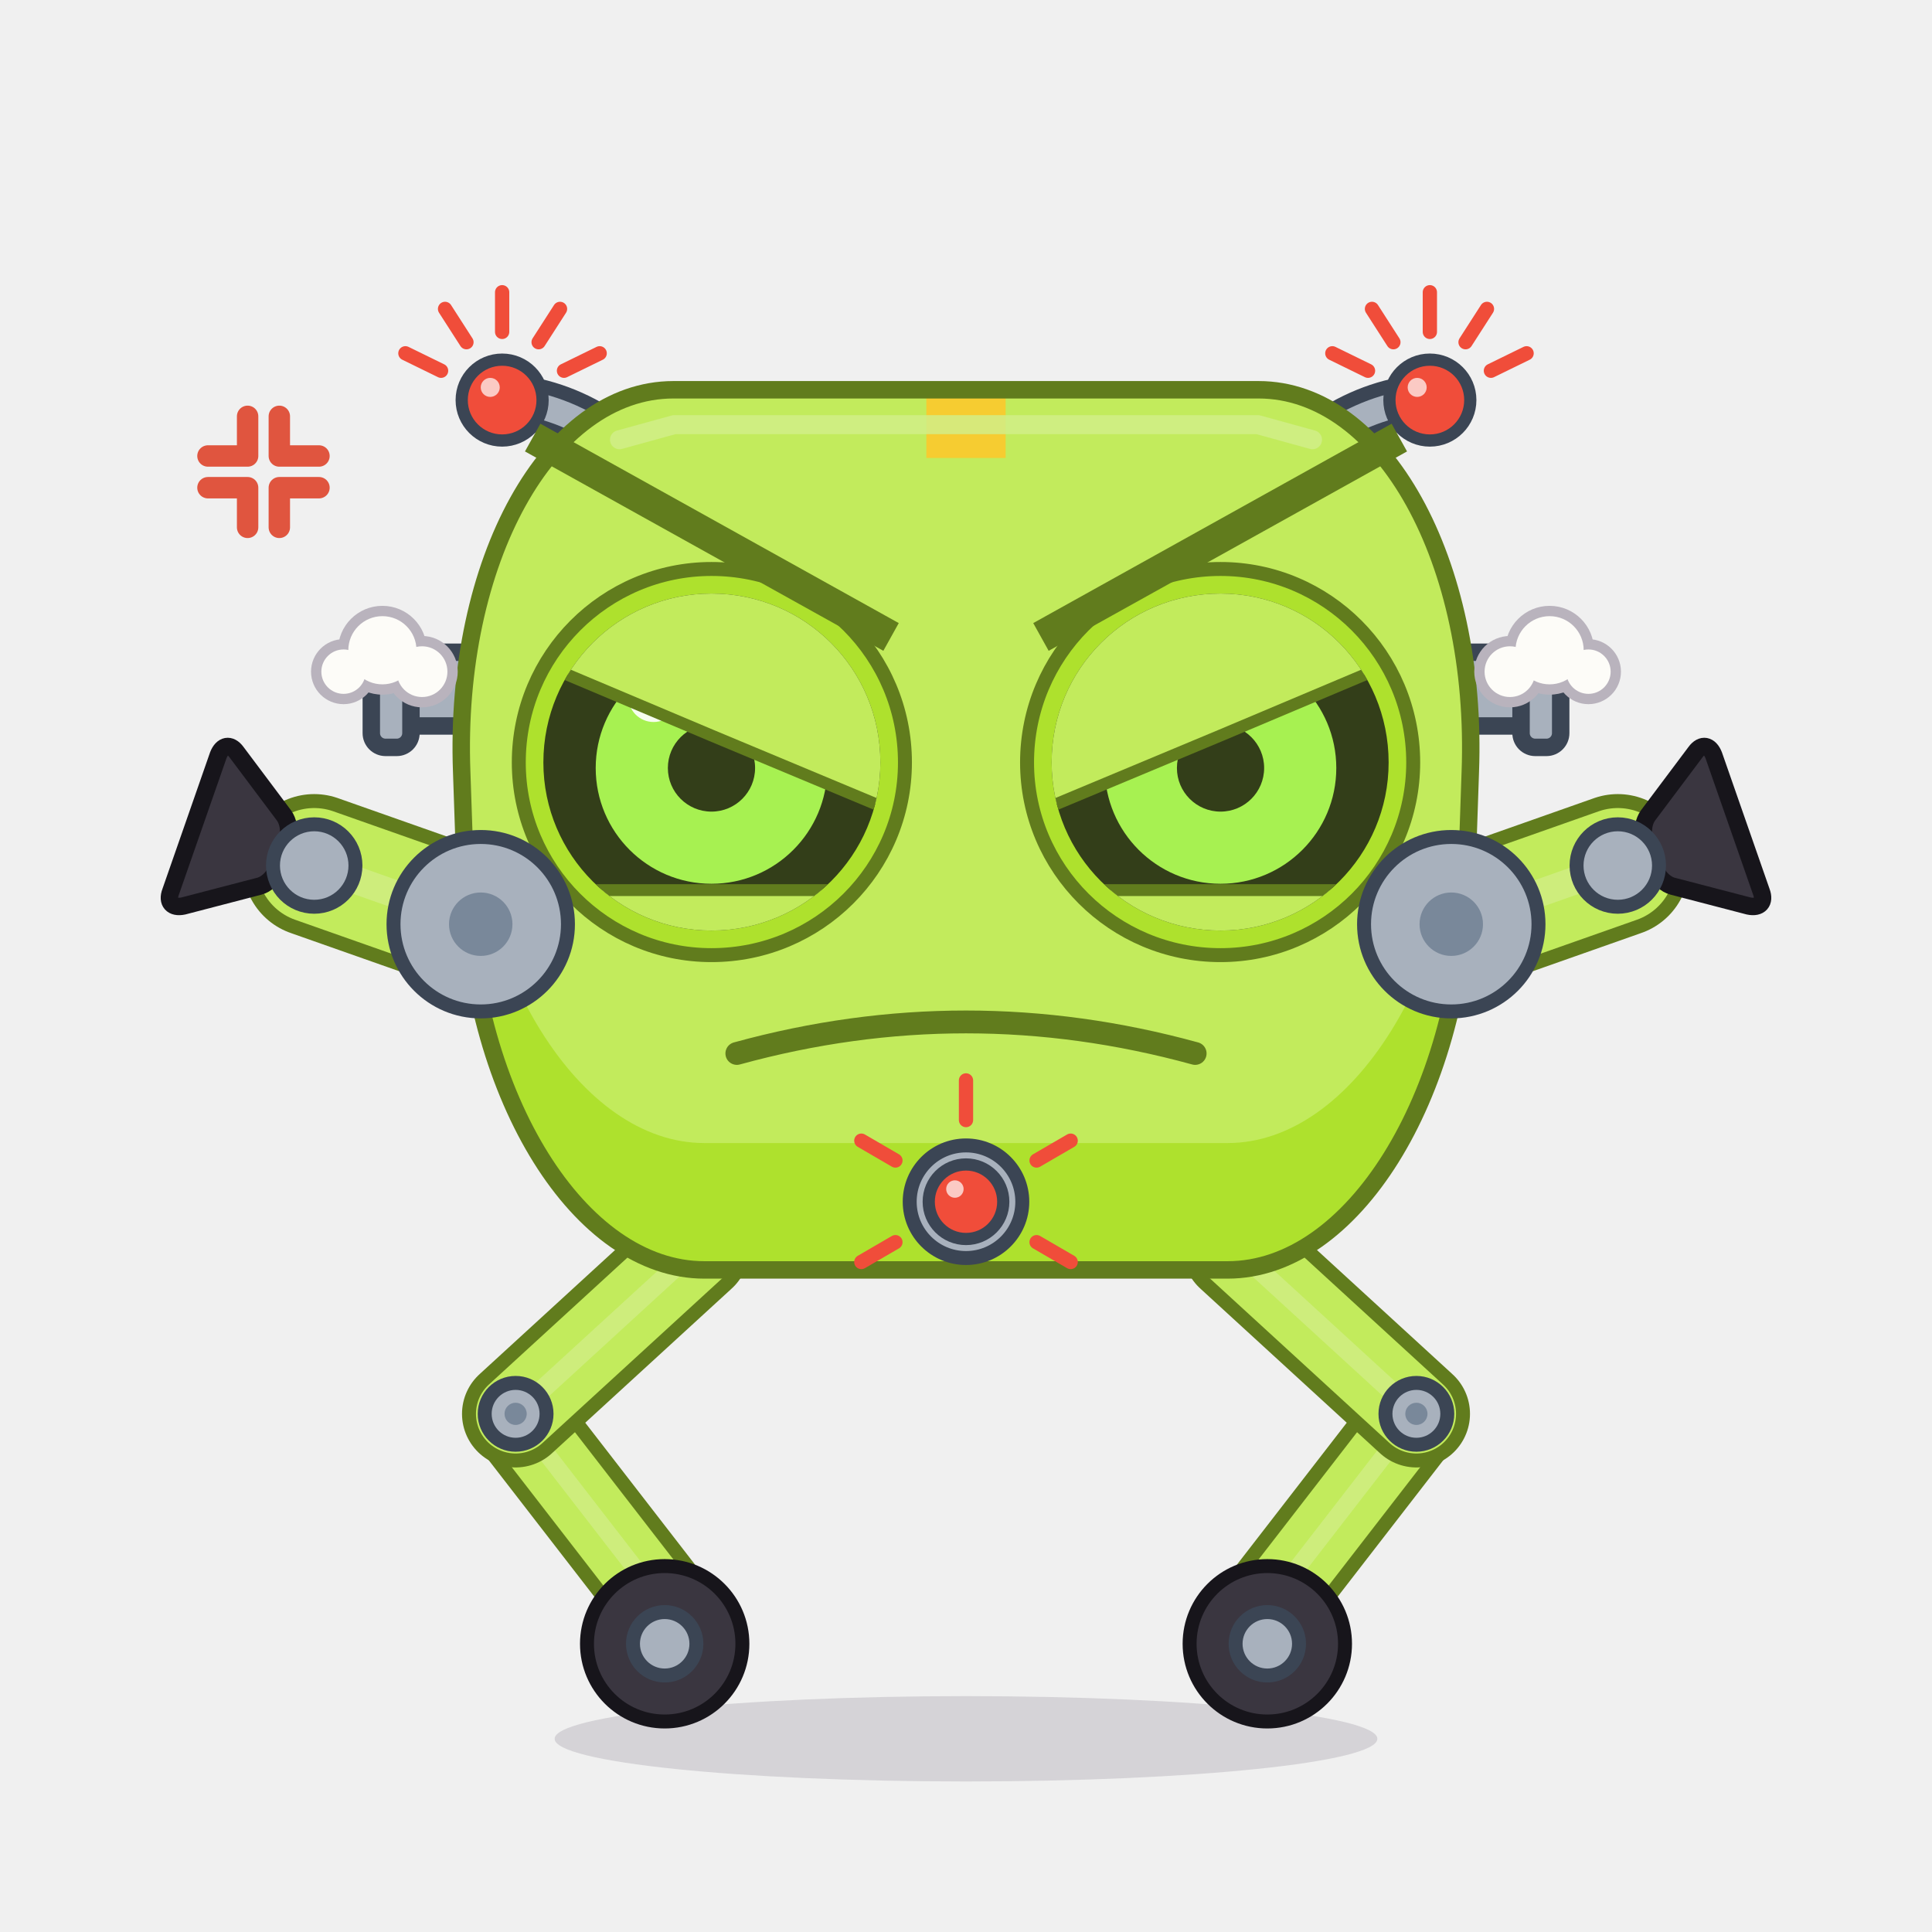
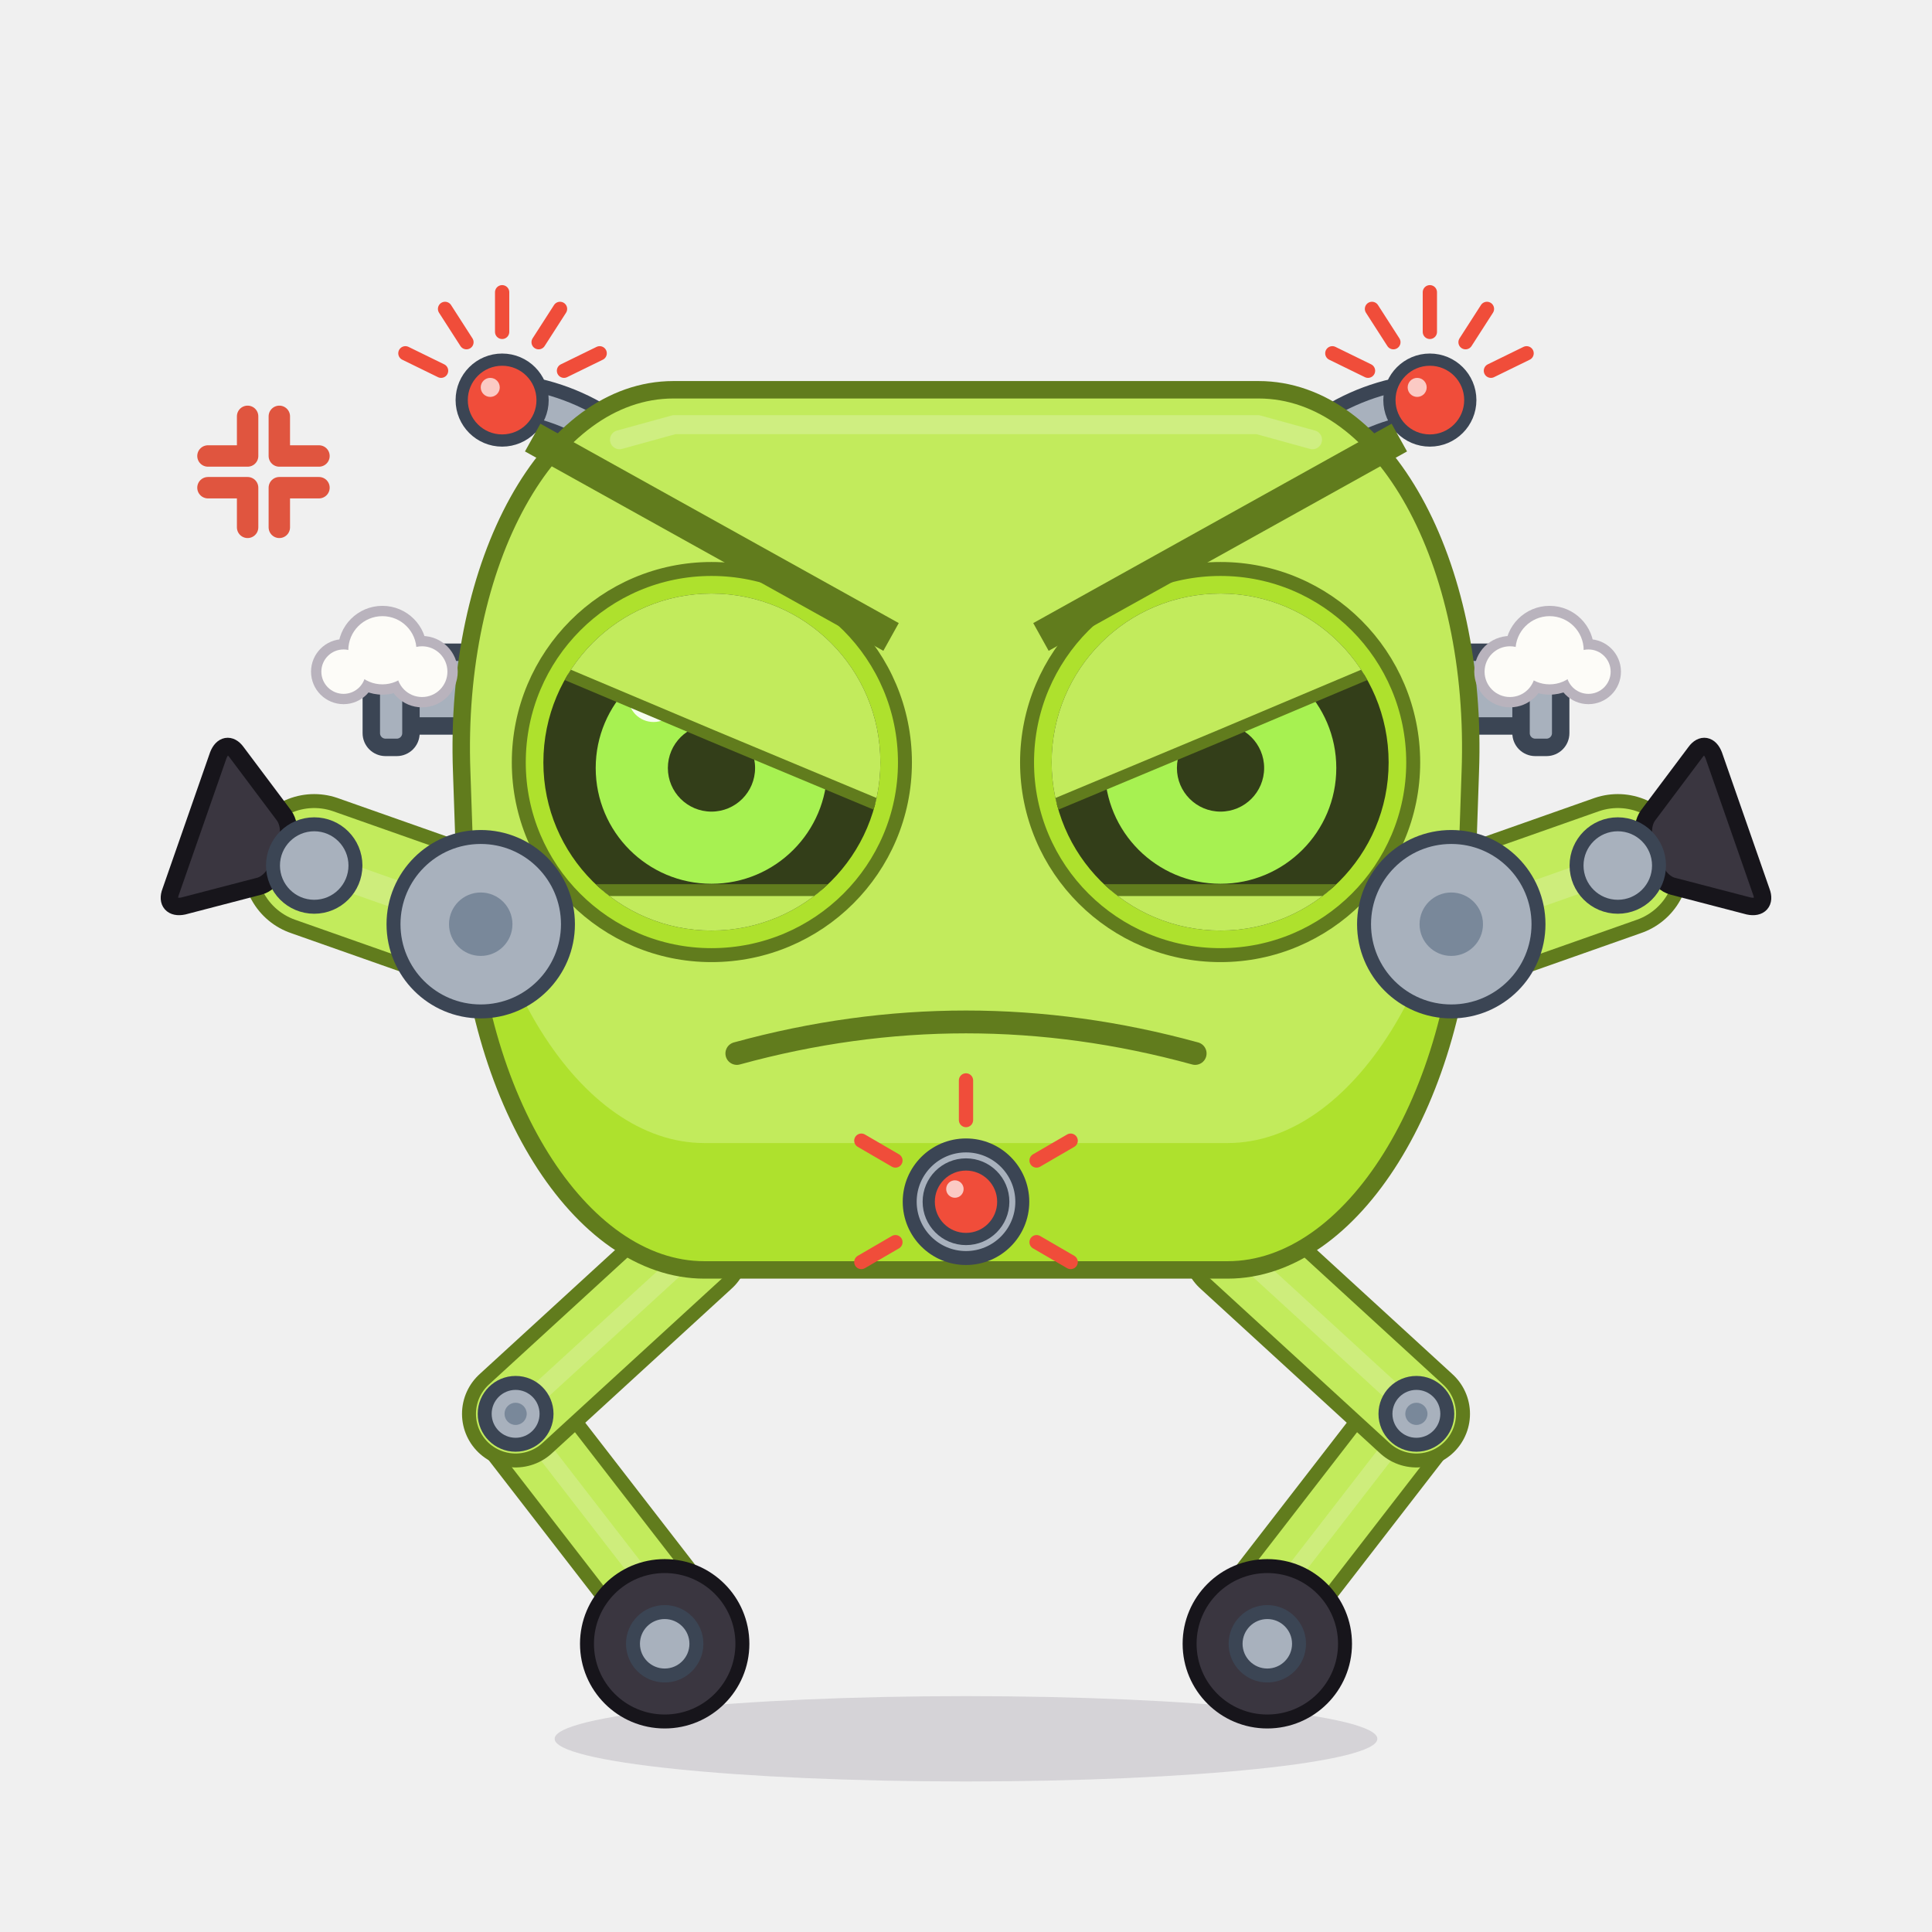
<svg xmlns="http://www.w3.org/2000/svg" viewBox="0 0 240 240">
  <defs>
    <clipPath id="clip-primitive-36" clipPathUnits="userSpaceOnUse">
      <path d="M-63.1 -48.2 L-63.6 -62.8 C-64.6 -89.4,-52.6 -111,-36.9 -111 L36.9 -111 C52.6 -111,64.6 -89.4,63.6 -62.8 L63.1 -48.2 C62.2 -21.6,48.7 0,33 0 L-33 0 C-48.7 0,-62.2 -21.6,-63.1 -48.2 Z" fill-rule="nonzero" />
    </clipPath>
-     <clipPath id="clip-primitive-37" clipPathUnits="userSpaceOnUse">
-       <path d="M-63.1 -48.2 L-63.6 -62.8 C-64.6 -89.4,-52.6 -111,-36.9 -111 L36.9 -111 C52.6 -111,64.6 -89.4,63.6 -62.8 L63.1 -48.2 C62.2 -21.6,48.7 0,33 0 L-33 0 C-48.7 0,-62.2 -21.6,-63.1 -48.2 Z" fill-rule="nonzero" />
+     <clipPath id="clip-primitive-49" clipPathUnits="userSpaceOnUse">
+       <path d="M-53.3 -64 L-53.3 -64 C-53.3 -75.8,-43.8 -85.3,-32.1 -85.3 L-32.1 -85.3 C-20.3 -85.3,-10.8 -75.8,-10.8 -64 L-10.8 -64 C-10.8 -52.3,-20.3 -42.8,-32.1 -42.8 L-32.1 -42.8 C-43.8 -42.8,-53.3 -52.3,-53.3 -64 Z" fill-rule="nonzero" />
    </clipPath>
    <clipPath id="clip-primitive-50" clipPathUnits="userSpaceOnUse">
      <path d="M-53.3 -64 L-53.3 -64 C-53.3 -75.8,-43.8 -85.3,-32.1 -85.3 L-32.1 -85.3 C-20.3 -85.3,-10.8 -75.8,-10.8 -64 L-10.8 -64 C-10.8 -52.3,-20.3 -42.8,-32.1 -42.8 L-32.1 -42.8 C-43.8 -42.8,-53.3 -52.3,-53.3 -64 Z" fill-rule="nonzero" />
    </clipPath>
    <clipPath id="clip-primitive-51" clipPathUnits="userSpaceOnUse">
      <path d="M-53.3 -64 L-53.3 -64 C-53.3 -75.8,-43.8 -85.3,-32.1 -85.3 L-32.1 -85.3 C-20.3 -85.3,-10.8 -75.8,-10.8 -64 L-10.8 -64 C-10.8 -52.3,-20.3 -42.8,-32.1 -42.8 L-32.1 -42.8 C-43.8 -42.8,-53.3 -52.3,-53.3 -64 Z" fill-rule="nonzero" />
    </clipPath>
    <clipPath id="clip-primitive-52" clipPathUnits="userSpaceOnUse">
      <path d="M-53.3 -64 L-53.3 -64 C-53.3 -75.8,-43.8 -85.3,-32.1 -85.3 L-32.1 -85.3 C-20.3 -85.3,-10.8 -75.8,-10.8 -64 L-10.8 -64 C-10.8 -52.3,-20.3 -42.8,-32.1 -42.8 L-32.1 -42.8 C-43.8 -42.8,-53.3 -52.3,-53.3 -64 Z" fill-rule="nonzero" />
    </clipPath>
-     <clipPath id="clip-primitive-53" clipPathUnits="userSpaceOnUse">
-       <path d="M-53.3 -64 L-53.3 -64 C-53.3 -75.8,-43.8 -85.3,-32.1 -85.3 L-32.1 -85.3 C-20.3 -85.3,-10.8 -75.8,-10.8 -64 L-10.8 -64 C-10.8 -52.3,-20.3 -42.8,-32.1 -42.8 L-32.1 -42.8 C-43.8 -42.8,-53.3 -52.3,-53.3 -64 Z" fill-rule="nonzero" />
+     <clipPath id="clip-primitive-58" clipPathUnits="userSpaceOnUse">
+       <path d="M10.8 -64 L10.8 -64 C10.8 -75.8,20.3 -85.3,32.1 -85.3 L32.1 -85.3 C43.8 -85.3,53.3 -75.8,53.3 -64 L53.3 -64 C53.3 -52.3,43.8 -42.8,32.1 -42.8 L32.1 -42.8 C20.3 -42.8,10.8 -52.3,10.8 -64 Z" fill-rule="nonzero" />
    </clipPath>
    <clipPath id="clip-primitive-59" clipPathUnits="userSpaceOnUse">
      <path d="M10.8 -64 L10.8 -64 C10.8 -75.8,20.3 -85.3,32.1 -85.3 L32.1 -85.3 C43.8 -85.3,53.3 -75.8,53.3 -64 L53.3 -64 C53.3 -52.3,43.8 -42.8,32.1 -42.8 L32.1 -42.8 C20.3 -42.8,10.8 -52.3,10.8 -64 Z" fill-rule="nonzero" />
    </clipPath>
    <clipPath id="clip-primitive-60" clipPathUnits="userSpaceOnUse">
      <path d="M10.8 -64 L10.8 -64 C10.8 -75.8,20.3 -85.3,32.1 -85.3 L32.1 -85.3 C43.8 -85.3,53.3 -75.8,53.3 -64 L53.3 -64 C53.3 -52.3,43.8 -42.8,32.1 -42.8 L32.1 -42.8 C20.3 -42.8,10.8 -52.3,10.8 -64 Z" fill-rule="nonzero" />
    </clipPath>
    <clipPath id="clip-primitive-61" clipPathUnits="userSpaceOnUse">
-       <path d="M10.8 -64 L10.8 -64 C10.8 -75.8,20.3 -85.3,32.1 -85.3 L32.1 -85.3 C43.8 -85.3,53.3 -75.8,53.3 -64 L53.3 -64 C53.3 -52.3,43.8 -42.8,32.1 -42.8 L32.1 -42.8 C20.3 -42.8,10.8 -52.3,10.8 -64 Z" fill-rule="nonzero" />
-     </clipPath>
-     <clipPath id="clip-primitive-62" clipPathUnits="userSpaceOnUse">
      <path d="M10.8 -64 L10.8 -64 C10.8 -75.8,20.3 -85.3,32.1 -85.3 L32.1 -85.3 C43.8 -85.3,53.3 -75.8,53.3 -64 L53.3 -64 C53.3 -52.3,43.8 -42.8,32.1 -42.8 L32.1 -42.8 C20.3 -42.8,10.8 -52.3,10.8 -64 Z" fill-rule="nonzero" />
    </clipPath>
  </defs>
  <ellipse cx="120" cy="216" rx="51.1" ry="5.3" fill="#3a2f47" opacity="0.15" class="rb-shadow" />
  <path d="M-56.8 -38.8 L-38 -14.5" fill-rule="nonzero" fill="none" stroke="#617c1d" stroke-width="12.52" stroke-linecap="round" stroke-linejoin="round" class="rb-leg rb-leg-l" transform="translate(120 213.85) scale(0.985 0.985)" />
  <path d="M-56.8 -38.8 L-38 -14.5" fill-rule="nonzero" fill="none" stroke="#c2eb5c" stroke-width="9" stroke-linecap="round" stroke-linejoin="round" class="rb-leg rb-leg-l" transform="translate(120 213.85) scale(0.985 0.985)" />
  <path d="M-56.8 -38.8 L-38 -14.5" fill-rule="nonzero" fill="none" stroke="#d1ee87" stroke-width="2.16" stroke-linecap="round" stroke-linejoin="round" opacity="0.75" class="rb-leg rb-leg-l" transform="translate(120 213.85) scale(0.985 0.985)" />
  <path d="M-34.1 -59.6 L-56.8 -38.8" fill-rule="nonzero" fill="none" stroke="#617c1d" stroke-width="13.52" stroke-linecap="round" stroke-linejoin="round" class="rb-leg rb-leg-l" transform="translate(120 213.85) scale(0.985 0.985)" />
  <path d="M-34.1 -59.6 L-56.8 -38.8" fill-rule="nonzero" fill="none" stroke="#c2eb5c" stroke-width="10" stroke-linecap="round" stroke-linejoin="round" class="rb-leg rb-leg-l" transform="translate(120 213.85) scale(0.985 0.985)" />
  <path d="M-34.1 -59.6 L-56.8 -38.8" fill-rule="nonzero" fill="none" stroke="#d1ee87" stroke-width="2.4" stroke-linecap="round" stroke-linejoin="round" opacity="0.75" class="rb-leg rb-leg-l" transform="translate(120 213.85) scale(0.985 0.985)" />
  <circle cx="-56.8" cy="-38.8" r="3.9" fill="#a8b1bd" stroke="#3b4554" stroke-width="1.76" stroke-linecap="butt" stroke-linejoin="miter" class="rb-leg rb-leg-l" transform="translate(120 213.85) scale(0.985 0.985)" />
  <circle cx="-56.8" cy="-38.8" r="1.4" fill="#79889a" class="rb-leg rb-leg-l" transform="translate(120 213.85) scale(0.985 0.985)" />
  <circle cx="-38" cy="-9.8" r="9.8" fill="#3a3640" stroke="#17151b" stroke-width="1.76" stroke-linecap="butt" stroke-linejoin="miter" class="rb-leg rb-leg-l" transform="translate(120 213.85) scale(0.985 0.985)" />
  <circle cx="-38" cy="-9.8" r="4" fill="#a8b1bd" stroke="#3b4554" stroke-width="1.76" stroke-linecap="butt" stroke-linejoin="miter" class="rb-leg rb-leg-l" transform="translate(120 213.85) scale(0.985 0.985)" />
  <path d="M56.8 -38.8 L38 -14.5" fill-rule="nonzero" fill="none" stroke="#617c1d" stroke-width="12.52" stroke-linecap="round" stroke-linejoin="round" class="rb-leg rb-leg-r" transform="translate(120 213.85) scale(0.985 0.985)" />
  <path d="M56.8 -38.8 L38 -14.5" fill-rule="nonzero" fill="none" stroke="#c2eb5c" stroke-width="9" stroke-linecap="round" stroke-linejoin="round" class="rb-leg rb-leg-r" transform="translate(120 213.85) scale(0.985 0.985)" />
  <path d="M56.8 -38.8 L38 -14.5" fill-rule="nonzero" fill="none" stroke="#d1ee87" stroke-width="2.16" stroke-linecap="round" stroke-linejoin="round" opacity="0.75" class="rb-leg rb-leg-r" transform="translate(120 213.85) scale(0.985 0.985)" />
  <path d="M34.1 -59.6 L56.8 -38.8" fill-rule="nonzero" fill="none" stroke="#617c1d" stroke-width="13.52" stroke-linecap="round" stroke-linejoin="round" class="rb-leg rb-leg-r" transform="translate(120 213.85) scale(0.985 0.985)" />
  <path d="M34.1 -59.6 L56.8 -38.8" fill-rule="nonzero" fill="none" stroke="#c2eb5c" stroke-width="10" stroke-linecap="round" stroke-linejoin="round" class="rb-leg rb-leg-r" transform="translate(120 213.85) scale(0.985 0.985)" />
  <path d="M34.1 -59.6 L56.8 -38.8" fill-rule="nonzero" fill="none" stroke="#d1ee87" stroke-width="2.4" stroke-linecap="round" stroke-linejoin="round" opacity="0.75" class="rb-leg rb-leg-r" transform="translate(120 213.85) scale(0.985 0.985)" />
  <circle cx="56.8" cy="-38.8" r="3.9" fill="#a8b1bd" stroke="#3b4554" stroke-width="1.76" stroke-linecap="butt" stroke-linejoin="miter" class="rb-leg rb-leg-r" transform="translate(120 213.85) scale(0.985 0.985)" />
  <circle cx="56.8" cy="-38.8" r="1.4" fill="#79889a" class="rb-leg rb-leg-r" transform="translate(120 213.85) scale(0.985 0.985)" />
  <circle cx="38" cy="-9.8" r="9.8" fill="#3a3640" stroke="#17151b" stroke-width="1.76" stroke-linecap="butt" stroke-linejoin="miter" class="rb-leg rb-leg-r" transform="translate(120 213.85) scale(0.985 0.985)" />
  <circle cx="38" cy="-9.8" r="4" fill="#a8b1bd" stroke="#3b4554" stroke-width="1.76" stroke-linecap="butt" stroke-linejoin="miter" class="rb-leg rb-leg-r" transform="translate(120 213.85) scale(0.985 0.985)" />
  <path d="M-46.2 -105.6 C-49.9 -108,-54 -109.4,-58.5 -109.7" fill-rule="nonzero" fill="none" stroke="#3b4554" stroke-width="6.72" stroke-linecap="round" stroke-linejoin="round" class="rb-antenna rb-antenna-l" transform="translate(120 213.85) scale(0.985 0.985) translate(0 -56.95)" />
  <path d="M-46.2 -105.6 C-49.9 -108,-54 -109.4,-58.5 -109.7" fill-rule="nonzero" fill="none" stroke="#a8b1bd" stroke-width="3.2" stroke-linecap="round" stroke-linejoin="round" class="rb-antenna rb-antenna-l" transform="translate(120 213.85) scale(0.985 0.985) translate(0 -56.95)" />
  <circle cx="-58.5" cy="-109.7" r="5.1" fill="#f04d3a" stroke="#3b4554" stroke-width="1.54" stroke-linecap="butt" stroke-linejoin="miter" class="rb-light" transform="translate(120 213.85) scale(0.985 0.985) translate(0 -56.95)" />
  <circle cx="-60" cy="-111.3" r="1.2" fill="#ffffff" opacity="0.7" class="rb-antenna rb-antenna-l" transform="translate(120 213.85) scale(0.985 0.985) translate(0 -56.95)" />
  <path d="M-66.2 -113.4 L-70.7 -115.6M-63 -117 L-65.7 -121.2M-58.5 -118.3 L-58.5 -123.3M-53.9 -117 L-51.2 -121.2M-50.7 -113.4 L-46.2 -115.6" fill-rule="nonzero" fill="none" stroke="#f04d3a" stroke-width="1.8" stroke-linecap="round" stroke-linejoin="miter" class="rb-rays" transform="translate(120 213.85) scale(0.985 0.985) translate(0 -56.95)" />
  <path d="M46.2 -105.6 C49.9 -108,54 -109.4,58.5 -109.7" fill-rule="nonzero" fill="none" stroke="#3b4554" stroke-width="6.72" stroke-linecap="round" stroke-linejoin="round" class="rb-antenna rb-antenna-r" transform="translate(120 213.85) scale(0.985 0.985) translate(0 -56.95)" />
  <path d="M46.2 -105.6 C49.9 -108,54 -109.4,58.5 -109.7" fill-rule="nonzero" fill="none" stroke="#a8b1bd" stroke-width="3.2" stroke-linecap="round" stroke-linejoin="round" class="rb-antenna rb-antenna-r" transform="translate(120 213.85) scale(0.985 0.985) translate(0 -56.95)" />
  <circle cx="58.5" cy="-109.7" r="5.1" fill="#f04d3a" stroke="#3b4554" stroke-width="1.54" stroke-linecap="butt" stroke-linejoin="miter" class="rb-light" transform="translate(120 213.85) scale(0.985 0.985) translate(0 -56.95)" />
  <circle cx="56.9" cy="-111.3" r="1.2" fill="#ffffff" opacity="0.7" class="rb-antenna rb-antenna-r" transform="translate(120 213.85) scale(0.985 0.985) translate(0 -56.95)" />
  <path d="M50.7 -113.4 L46.2 -115.6M53.9 -117 L51.2 -121.2M58.5 -118.3 L58.5 -123.3M63 -117 L65.7 -121.2M66.2 -113.4 L70.7 -115.6" fill-rule="nonzero" fill="none" stroke="#f04d3a" stroke-width="1.8" stroke-linecap="round" stroke-linejoin="miter" class="rb-rays" transform="translate(120 213.85) scale(0.985 0.985) translate(0 -56.95)" />
  <path d="M-71.1 -70.1 L-71.1 -76.4 C-71.1 -77.3,-70.4 -77.9,-69.6 -77.9 L-61.8 -77.9 C-61 -77.9,-60.3 -77.3,-60.3 -76.4 L-60.3 -70.1 C-60.3 -69.2,-61 -68.6,-61.8 -68.6 L-69.6 -68.6 C-70.4 -68.6,-71.1 -69.2,-71.1 -70.1 Z" fill-rule="nonzero" fill="#a8b1bd" stroke="#3b4554" stroke-width="2.2" stroke-linecap="butt" stroke-linejoin="round" class="rb-ear rb-ear-l" transform="translate(120 213.85) scale(0.985 0.985) translate(0 -56.95)" />
  <path d="M-75 -67.7 L-75 -78.8 C-75 -79.8,-74.2 -80.6,-73.2 -80.6 L-71.8 -80.6 C-70.8 -80.6,-70 -79.8,-70 -78.8 L-70 -67.7 C-70 -66.7,-70.8 -65.9,-71.8 -65.9 L-73.2 -65.9 C-74.2 -65.9,-75 -66.7,-75 -67.7 Z" fill-rule="nonzero" fill="#a8b1bd" stroke="#3b4554" stroke-width="2.2" stroke-linecap="butt" stroke-linejoin="round" class="rb-ear rb-ear-l" transform="translate(120 213.85) scale(0.985 0.985) translate(0 -56.95)" />
  <path d="M60.3 -70.1 L60.3 -76.4 C60.3 -77.3,61 -77.9,61.8 -77.9 L69.6 -77.9 C70.4 -77.9,71.1 -77.3,71.1 -76.4 L71.1 -70.1 C71.1 -69.2,70.4 -68.6,69.6 -68.6 L61.8 -68.6 C61 -68.6,60.3 -69.2,60.3 -70.1 Z" fill-rule="nonzero" fill="#a8b1bd" stroke="#3b4554" stroke-width="2.2" stroke-linecap="butt" stroke-linejoin="round" class="rb-ear rb-ear-r" transform="translate(120 213.85) scale(0.985 0.985) translate(0 -56.95)" />
  <path d="M70 -67.7 L70 -78.8 C70 -79.8,70.8 -80.6,71.8 -80.6 L73.2 -80.6 C74.2 -80.6,75 -79.8,75 -78.8 L75 -67.7 C75 -66.7,74.2 -65.9,73.2 -65.9 L71.8 -65.9 C70.8 -65.9,70 -66.7,70 -67.7 Z" fill-rule="nonzero" fill="#a8b1bd" stroke="#3b4554" stroke-width="2.2" stroke-linecap="butt" stroke-linejoin="round" class="rb-ear rb-ear-r" transform="translate(120 213.85) scale(0.985 0.985) translate(0 -56.95)" />
  <path d="M-63.1 -48.2 L-63.6 -62.8 C-64.6 -89.4,-52.6 -111,-36.9 -111 L36.9 -111 C52.6 -111,64.6 -89.4,63.6 -62.8 L63.1 -48.2 C62.2 -21.6,48.7 0,33 0 L-33 0 C-48.7 0,-62.2 -21.6,-63.1 -48.2 Z" fill-rule="nonzero" fill="#aee12d" class="rb-shade" transform="translate(120 213.85) scale(0.985 0.985) translate(0 -56.95)" />
  <g transform="translate(120 213.85) scale(0.985 0.985) translate(0 -56.95)">
    <g clip-path="url(#clip-primitive-36)">
      <path d="M-63.1 -64.2 L-63.6 -78.8 C-64.6 -105.4,-52.6 -127,-36.9 -127 L36.9 -127 C52.6 -127,64.6 -105.4,63.6 -78.8 L63.1 -64.2 C62.2 -37.6,48.7 -16,33 -16 L-33 -16 C-48.7 -16,-62.2 -37.6,-63.1 -64.2 Z" fill-rule="nonzero" fill="#c2eb5c" class="rb-fill" />
    </g>
  </g>
-   <g transform="translate(120 213.85) scale(0.985 0.985) translate(0 -56.95)">
-     <g clip-path="url(#clip-primitive-37)">
-       <rect x="-5" y="-113" width="10" height="10.6" fill="#f6cc31" class="rb-stripe" />
-     </g>
-   </g>
  <path d="M-43.7 -104.7 L-36.8 -106.6 L36.8 -106.6 L43.7 -104.7" fill-rule="nonzero" fill="none" stroke="#d1ee87" stroke-width="2.4" stroke-linecap="round" stroke-linejoin="round" opacity="0.85" class="rb-sheen" transform="translate(120 213.85) scale(0.985 0.985) translate(0 -56.95)" />
  <path d="M-63.1 -48.2 L-63.6 -62.8 C-64.6 -89.4,-52.6 -111,-36.9 -111 L36.9 -111 C52.6 -111,64.6 -89.4,63.6 -62.8 L63.1 -48.2 C62.2 -21.6,48.7 0,33 0 L-33 0 C-48.7 0,-62.2 -21.6,-63.1 -48.2 Z" fill-rule="nonzero" fill="none" stroke="#617c1d" stroke-width="2.2" stroke-linecap="butt" stroke-linejoin="round" class="rb-line" transform="translate(120 213.85) scale(0.985 0.985) translate(0 -56.95)" />
  <circle cx="0" cy="-8.6" r="7.1" fill="#a8b1bd" stroke="#3b4554" stroke-width="1.76" stroke-linecap="butt" stroke-linejoin="miter" class="rb-chest rb-chest-light" transform="translate(120 213.85) scale(0.985 0.985) translate(0 -56.95)" />
  <circle cx="0" cy="-8.6" r="4.7" fill="#f04d3a" stroke="#3b4554" stroke-width="1.54" stroke-linecap="butt" stroke-linejoin="miter" class="rb-light" transform="translate(120 213.85) scale(0.985 0.985) translate(0 -56.95)" />
  <circle cx="-1.4" cy="-10.2" r="1.1" fill="#ffffff" opacity="0.7" class="rb-chest rb-chest-light" transform="translate(120 213.85) scale(0.985 0.985) translate(0 -56.95)" />
  <path d="M-8.9 -3.5 L-13.2 -1M-8.9 -13.8 L-13.2 -16.3M0 -18.9 L0 -23.9M8.9 -13.8 L13.2 -16.3M8.9 -3.5 L13.2 -1" fill-rule="nonzero" fill="none" stroke="#f04d3a" stroke-width="1.8" stroke-linecap="round" stroke-linejoin="miter" class="rb-rays" transform="translate(120 213.85) scale(0.985 0.985) translate(0 -56.95)" />
  <path d="M-28.9 -27.3 C-9.6 -32.6,9.6 -32.6,28.9 -27.3" fill-rule="nonzero" fill="none" stroke="#617c1d" stroke-width="2.88" stroke-linecap="round" stroke-linejoin="round" class="rb-mouth-line" transform="translate(120 213.85) scale(0.985 0.985) translate(0 -56.95)" />
  <path d="M-56.4 -64 L-56.4 -64 C-56.4 -77.5,-45.5 -88.4,-32.1 -88.4 L-32.1 -88.4 C-18.6 -88.4,-7.7 -77.5,-7.7 -64 L-7.7 -64 C-7.7 -50.6,-18.6 -39.7,-32.1 -39.7 L-32.1 -39.7 C-45.5 -39.7,-56.4 -50.6,-56.4 -64 Z" fill-rule="nonzero" fill="#aee12d" stroke="#617c1d" stroke-width="1.76" stroke-linecap="butt" stroke-linejoin="round" class="rb-eye-rim" transform="translate(120 213.85) scale(0.985 0.985) translate(0 -56.95)" />
  <path d="M-53.3 -64 L-53.3 -64 C-53.3 -75.8,-43.8 -85.3,-32.1 -85.3 L-32.1 -85.3 C-20.3 -85.3,-10.8 -75.8,-10.8 -64 L-10.8 -64 C-10.8 -52.3,-20.3 -42.8,-32.1 -42.8 L-32.1 -42.8 C-43.8 -42.8,-53.3 -52.3,-53.3 -64 Z" fill-rule="nonzero" fill="#333e19" class="rb-eye-glass" transform="translate(120 213.85) scale(0.985 0.985) translate(0 -56.95)" />
  <circle cx="-32.1" cy="-63.3" r="14.6" fill="#a7f151" class="rb-iris" transform="translate(120 213.85) scale(0.985 0.985) translate(0 -56.95)" />
  <circle cx="-32.1" cy="-63.3" r="5.5" fill="#333e19" class="rb-pupil" transform="translate(120 213.85) scale(0.985 0.985) translate(0 -56.95)" />
  <circle cx="-39.4" cy="-72.3" r="3.2" fill="#ffffff" opacity="0.9" class="rb-glint" transform="translate(120 213.85) scale(0.985 0.985) translate(0 -56.95)" />
  <g transform="translate(120 213.85) scale(0.985 0.985) translate(0 -56.95)">
-     <g clip-path="url(#clip-primitive-50)">
+     <g clip-path="url(#clip-primitive-49)">
      <path d="M-66 -115 L1.9 -115 L1.9 -53.2 L-32.1 -67.4 L-66 -81.7 Z" fill-rule="nonzero" fill="#c2eb5c" class="rb-lid-upper" />
    </g>
  </g>
  <g transform="translate(120 213.85) scale(0.985 0.985) translate(0 -56.95)">
-     <g clip-path="url(#clip-primitive-51)">
+     <g clip-path="url(#clip-primitive-50)">
      <path d="M1.9 -53.2 L-32.1 -67.4 L-66 -81.7" fill-rule="nonzero" fill="none" stroke="#617c1d" stroke-width="1.5" stroke-linecap="round" stroke-linejoin="round" class="rb-lid-edge" />
    </g>
  </g>
  <g transform="translate(120 213.85) scale(0.985 0.985) translate(0 -56.95)">
-     <g clip-path="url(#clip-primitive-52)">
+     <g clip-path="url(#clip-primitive-51)">
      <path d="M-56.5 -13.1 L-56.5 -47.9 C-40.2 -47.9,-23.9 -47.9,-7.7 -47.9 L-7.7 -13.1 Z" fill-rule="nonzero" fill="#c2eb5c" class="rb-lid-lower" />
    </g>
  </g>
  <g transform="translate(120 213.85) scale(0.985 0.985) translate(0 -56.95)">
-     <g clip-path="url(#clip-primitive-53)">
+     <g clip-path="url(#clip-primitive-52)">
      <path d="M-56.5 -47.9 C-40.2 -47.9,-23.9 -47.9,-7.7 -47.9" fill-rule="nonzero" fill="none" stroke="#617c1d" stroke-width="1.5" stroke-linecap="round" stroke-linejoin="round" class="rb-lid-edge" />
    </g>
  </g>
  <path d="M7.7 -64 L7.7 -64 C7.7 -77.5,18.6 -88.4,32.1 -88.4 L32.1 -88.4 C45.5 -88.4,56.4 -77.5,56.4 -64 L56.4 -64 C56.4 -50.6,45.5 -39.7,32.1 -39.7 L32.1 -39.7 C18.6 -39.7,7.7 -50.6,7.7 -64 Z" fill-rule="nonzero" fill="#aee12d" stroke="#617c1d" stroke-width="1.76" stroke-linecap="butt" stroke-linejoin="round" class="rb-eye-rim" transform="translate(120 213.85) scale(0.985 0.985) translate(0 -56.95)" />
  <path d="M10.8 -64 L10.8 -64 C10.8 -75.8,20.3 -85.3,32.1 -85.3 L32.1 -85.3 C43.8 -85.3,53.3 -75.8,53.3 -64 L53.3 -64 C53.3 -52.3,43.8 -42.8,32.1 -42.8 L32.1 -42.8 C20.3 -42.8,10.8 -52.3,10.8 -64 Z" fill-rule="nonzero" fill="#333e19" class="rb-eye-glass" transform="translate(120 213.85) scale(0.985 0.985) translate(0 -56.95)" />
  <circle cx="32.1" cy="-63.3" r="14.6" fill="#a7f151" class="rb-iris" transform="translate(120 213.85) scale(0.985 0.985) translate(0 -56.95)" />
  <circle cx="32.1" cy="-63.3" r="5.5" fill="#333e19" class="rb-pupil" transform="translate(120 213.85) scale(0.985 0.985) translate(0 -56.95)" />
  <circle cx="24.7" cy="-72.3" r="3.2" fill="#ffffff" opacity="0.9" class="rb-glint" transform="translate(120 213.85) scale(0.985 0.985) translate(0 -56.95)" />
  <g transform="translate(120 213.85) scale(0.985 0.985) translate(0 -56.95)">
-     <g clip-path="url(#clip-primitive-59)">
+     <g clip-path="url(#clip-primitive-58)">
      <path d="M-1.9 -115 L66 -115 L66 -81.7 L32.1 -67.4 L-1.9 -53.2 Z" fill-rule="nonzero" fill="#c2eb5c" class="rb-lid-upper" />
    </g>
  </g>
  <g transform="translate(120 213.85) scale(0.985 0.985) translate(0 -56.95)">
-     <g clip-path="url(#clip-primitive-60)">
+     <g clip-path="url(#clip-primitive-59)">
      <path d="M66 -81.7 L32.1 -67.4 L-1.9 -53.2" fill-rule="nonzero" fill="none" stroke="#617c1d" stroke-width="1.5" stroke-linecap="round" stroke-linejoin="round" class="rb-lid-edge" />
    </g>
  </g>
  <g transform="translate(120 213.85) scale(0.985 0.985) translate(0 -56.95)">
-     <g clip-path="url(#clip-primitive-61)">
+     <g clip-path="url(#clip-primitive-60)">
      <path d="M7.7 -13.1 L7.7 -47.9 C23.9 -47.9,40.2 -47.9,56.5 -47.9 L56.5 -13.1 Z" fill-rule="nonzero" fill="#c2eb5c" class="rb-lid-lower" />
    </g>
  </g>
  <g transform="translate(120 213.85) scale(0.985 0.985) translate(0 -56.95)">
-     <g clip-path="url(#clip-primitive-62)">
+     <g clip-path="url(#clip-primitive-61)">
      <path d="M7.7 -47.9 C23.9 -47.9,40.2 -47.9,56.5 -47.9" fill-rule="nonzero" fill="none" stroke="#617c1d" stroke-width="1.5" stroke-linecap="round" stroke-linejoin="round" class="rb-lid-edge" />
    </g>
  </g>
  <path d="M-11.2 -80.8 L-52.9 -104" fill-rule="nonzero" fill="none" stroke="#617c1d" stroke-width="4" stroke-linecap="square" stroke-linejoin="miter" class="rb-brow" transform="translate(120 213.85) scale(0.985 0.985) translate(0 -56.95)" />
  <path d="M11.2 -80.8 L52.9 -104" fill-rule="nonzero" fill="none" stroke="#617c1d" stroke-width="4" stroke-linecap="square" stroke-linejoin="miter" class="rb-brow" transform="translate(120 213.85) scale(0.985 0.985) translate(0 -56.95)" />
  <path d="M-61.2 -43.6 L-82.2 -51" fill-rule="nonzero" fill="none" stroke="#617c1d" stroke-width="18.02" stroke-linecap="round" stroke-linejoin="round" class="rb-arm rb-arm-l" transform="translate(120 213.85) scale(0.985 0.985) translate(0 -56.95)" />
  <path d="M-61.2 -43.6 L-82.2 -51" fill-rule="nonzero" fill="none" stroke="#c2eb5c" stroke-width="14.5" stroke-linecap="round" stroke-linejoin="round" class="rb-arm rb-arm-l" transform="translate(120 213.85) scale(0.985 0.985) translate(0 -56.95)" />
  <path d="M-61.2 -43.6 L-82.2 -51" fill-rule="nonzero" fill="none" stroke="#d1ee87" stroke-width="3.48" stroke-linecap="round" stroke-linejoin="round" opacity="0.75" class="rb-arm rb-arm-l" transform="translate(120 213.85) scale(0.985 0.985) translate(0 -56.95)" />
  <path d="M-82.2 -51 L-87.4 -52.8" fill-rule="nonzero" fill="none" stroke="#3b4554" stroke-width="7.54" stroke-linecap="round" stroke-linejoin="round" class="rb-arm rb-arm-l" transform="translate(120 213.85) scale(0.985 0.985) translate(0 -56.95)" />
  <path d="M-82.2 -51 L-87.4 -52.8" fill-rule="nonzero" fill="none" stroke="#a8b1bd" stroke-width="4.02" stroke-linecap="round" stroke-linejoin="round" class="rb-arm rb-arm-l" transform="translate(120 213.85) scale(0.985 0.985) translate(0 -56.95)" />
  <path d="M-89.1 -48.4 L-98.7 -45.9 C-100.1 -45.6,-100.8 -46.4,-100.3 -47.7 L-94.3 -64.9 C-93.8 -66.2,-92.8 -66.4,-92 -65.3 L-86 -57.3 C-85.5 -56.6,-85.3 -55.5,-85.5 -54.7 L-87.1 -50.2 C-87.4 -49.4,-88.3 -48.6,-89.1 -48.4 Z" fill-rule="nonzero" fill="#3a3640" stroke="#17151b" stroke-width="2.2" stroke-linecap="butt" stroke-linejoin="round" class="rb-arm rb-arm-l" transform="translate(120 213.85) scale(0.985 0.985) translate(0 -56.95)" />
  <circle cx="-82.2" cy="-51" r="5.2" fill="#a8b1bd" stroke="#3b4554" stroke-width="1.76" stroke-linecap="butt" stroke-linejoin="miter" class="rb-arm rb-arm-l" transform="translate(120 213.85) scale(0.985 0.985) translate(0 -56.95)" />
  <circle cx="-61.2" cy="-43.6" r="11" fill="#a8b1bd" stroke="#3b4554" stroke-width="1.76" stroke-linecap="butt" stroke-linejoin="miter" class="rb-arm rb-arm-l" transform="translate(120 213.85) scale(0.985 0.985) translate(0 -56.95)" />
  <circle cx="-61.2" cy="-43.6" r="4" fill="#79889a" class="rb-arm rb-arm-l" transform="translate(120 213.85) scale(0.985 0.985) translate(0 -56.95)" />
  <path d="M61.2 -43.6 L82.2 -51" fill-rule="nonzero" fill="none" stroke="#617c1d" stroke-width="18.02" stroke-linecap="round" stroke-linejoin="round" class="rb-arm rb-arm-r" transform="translate(120 213.85) scale(0.985 0.985) translate(0 -56.95)" />
  <path d="M61.2 -43.6 L82.2 -51" fill-rule="nonzero" fill="none" stroke="#c2eb5c" stroke-width="14.5" stroke-linecap="round" stroke-linejoin="round" class="rb-arm rb-arm-r" transform="translate(120 213.85) scale(0.985 0.985) translate(0 -56.95)" />
  <path d="M61.2 -43.6 L82.2 -51" fill-rule="nonzero" fill="none" stroke="#d1ee87" stroke-width="3.48" stroke-linecap="round" stroke-linejoin="round" opacity="0.75" class="rb-arm rb-arm-r" transform="translate(120 213.85) scale(0.985 0.985) translate(0 -56.95)" />
  <path d="M82.2 -51 L87.4 -52.8" fill-rule="nonzero" fill="none" stroke="#3b4554" stroke-width="7.54" stroke-linecap="round" stroke-linejoin="round" class="rb-arm rb-arm-r" transform="translate(120 213.85) scale(0.985 0.985) translate(0 -56.95)" />
  <path d="M82.2 -51 L87.4 -52.8" fill-rule="nonzero" fill="none" stroke="#a8b1bd" stroke-width="4.02" stroke-linecap="round" stroke-linejoin="round" class="rb-arm rb-arm-r" transform="translate(120 213.85) scale(0.985 0.985) translate(0 -56.95)" />
  <path d="M86 -57.3 L92 -65.3 C92.8 -66.4,93.8 -66.2,94.3 -64.9 L100.3 -47.7 C100.8 -46.4,100.1 -45.6,98.7 -45.9 L89.1 -48.4 C88.3 -48.6,87.4 -49.4,87.1 -50.2 L85.5 -54.7 C85.3 -55.5,85.5 -56.6,86 -57.3 Z" fill-rule="nonzero" fill="#3a3640" stroke="#17151b" stroke-width="2.2" stroke-linecap="butt" stroke-linejoin="round" class="rb-arm rb-arm-r" transform="translate(120 213.85) scale(0.985 0.985) translate(0 -56.95)" />
  <circle cx="82.2" cy="-51" r="5.2" fill="#a8b1bd" stroke="#3b4554" stroke-width="1.76" stroke-linecap="butt" stroke-linejoin="miter" class="rb-arm rb-arm-r" transform="translate(120 213.85) scale(0.985 0.985) translate(0 -56.95)" />
  <circle cx="61.2" cy="-43.6" r="11" fill="#a8b1bd" stroke="#3b4554" stroke-width="1.76" stroke-linecap="butt" stroke-linejoin="miter" class="rb-arm rb-arm-r" transform="translate(120 213.85) scale(0.985 0.985) translate(0 -56.95)" />
  <circle cx="61.2" cy="-43.6" r="4" fill="#79889a" class="rb-arm rb-arm-r" transform="translate(120 213.85) scale(0.985 0.985) translate(0 -56.95)" />
  <circle cx="-68.6" cy="-132.4" r="4.5" fill="#b9b3bd" class="rb-steam" transform="translate(120 213.85) scale(0.985 0.985)" />
  <circle cx="-73.6" cy="-135.1" r="5.6" fill="#b9b3bd" class="rb-steam" transform="translate(120 213.85) scale(0.985 0.985)" />
  <circle cx="-78.5" cy="-132.4" r="4.1" fill="#b9b3bd" class="rb-steam" transform="translate(120 213.85) scale(0.985 0.985)" />
  <circle cx="-68.6" cy="-132.4" r="3.2" fill="#fdfcf8" class="rb-steam" transform="translate(120 213.85) scale(0.985 0.985)" />
  <circle cx="-73.6" cy="-135.1" r="4.3" fill="#fdfcf8" class="rb-steam" transform="translate(120 213.85) scale(0.985 0.985)" />
  <circle cx="-78.5" cy="-132.4" r="2.8" fill="#fdfcf8" class="rb-steam" transform="translate(120 213.85) scale(0.985 0.985)" />
  <circle cx="68.6" cy="-132.4" r="4.5" fill="#b9b3bd" class="rb-steam" transform="translate(120 213.85) scale(0.985 0.985)" />
  <circle cx="73.6" cy="-135.1" r="5.6" fill="#b9b3bd" class="rb-steam" transform="translate(120 213.85) scale(0.985 0.985)" />
  <circle cx="78.5" cy="-132.4" r="4.1" fill="#b9b3bd" class="rb-steam" transform="translate(120 213.85) scale(0.985 0.985)" />
  <circle cx="68.6" cy="-132.4" r="3.2" fill="#fdfcf8" class="rb-steam" transform="translate(120 213.85) scale(0.985 0.985)" />
  <circle cx="73.6" cy="-135.1" r="4.3" fill="#fdfcf8" class="rb-steam" transform="translate(120 213.85) scale(0.985 0.985)" />
  <circle cx="78.5" cy="-132.4" r="2.8" fill="#fdfcf8" class="rb-steam" transform="translate(120 213.85) scale(0.985 0.985)" />
  <path d="M-81.6 -155.6 L-86.6 -155.6 L-86.6 -150.6M-81.6 -159.6 L-86.6 -159.6 L-86.6 -164.6M-95.6 -155.6 L-90.6 -155.6 L-90.6 -150.6M-95.6 -159.6 L-90.6 -159.6 L-90.6 -164.6" fill-rule="nonzero" fill="none" stroke="#e0553f" stroke-width="2.7" stroke-linecap="round" stroke-linejoin="round" class="rb-marks" transform="translate(120 213.85) scale(0.985 0.985)" />
</svg>
